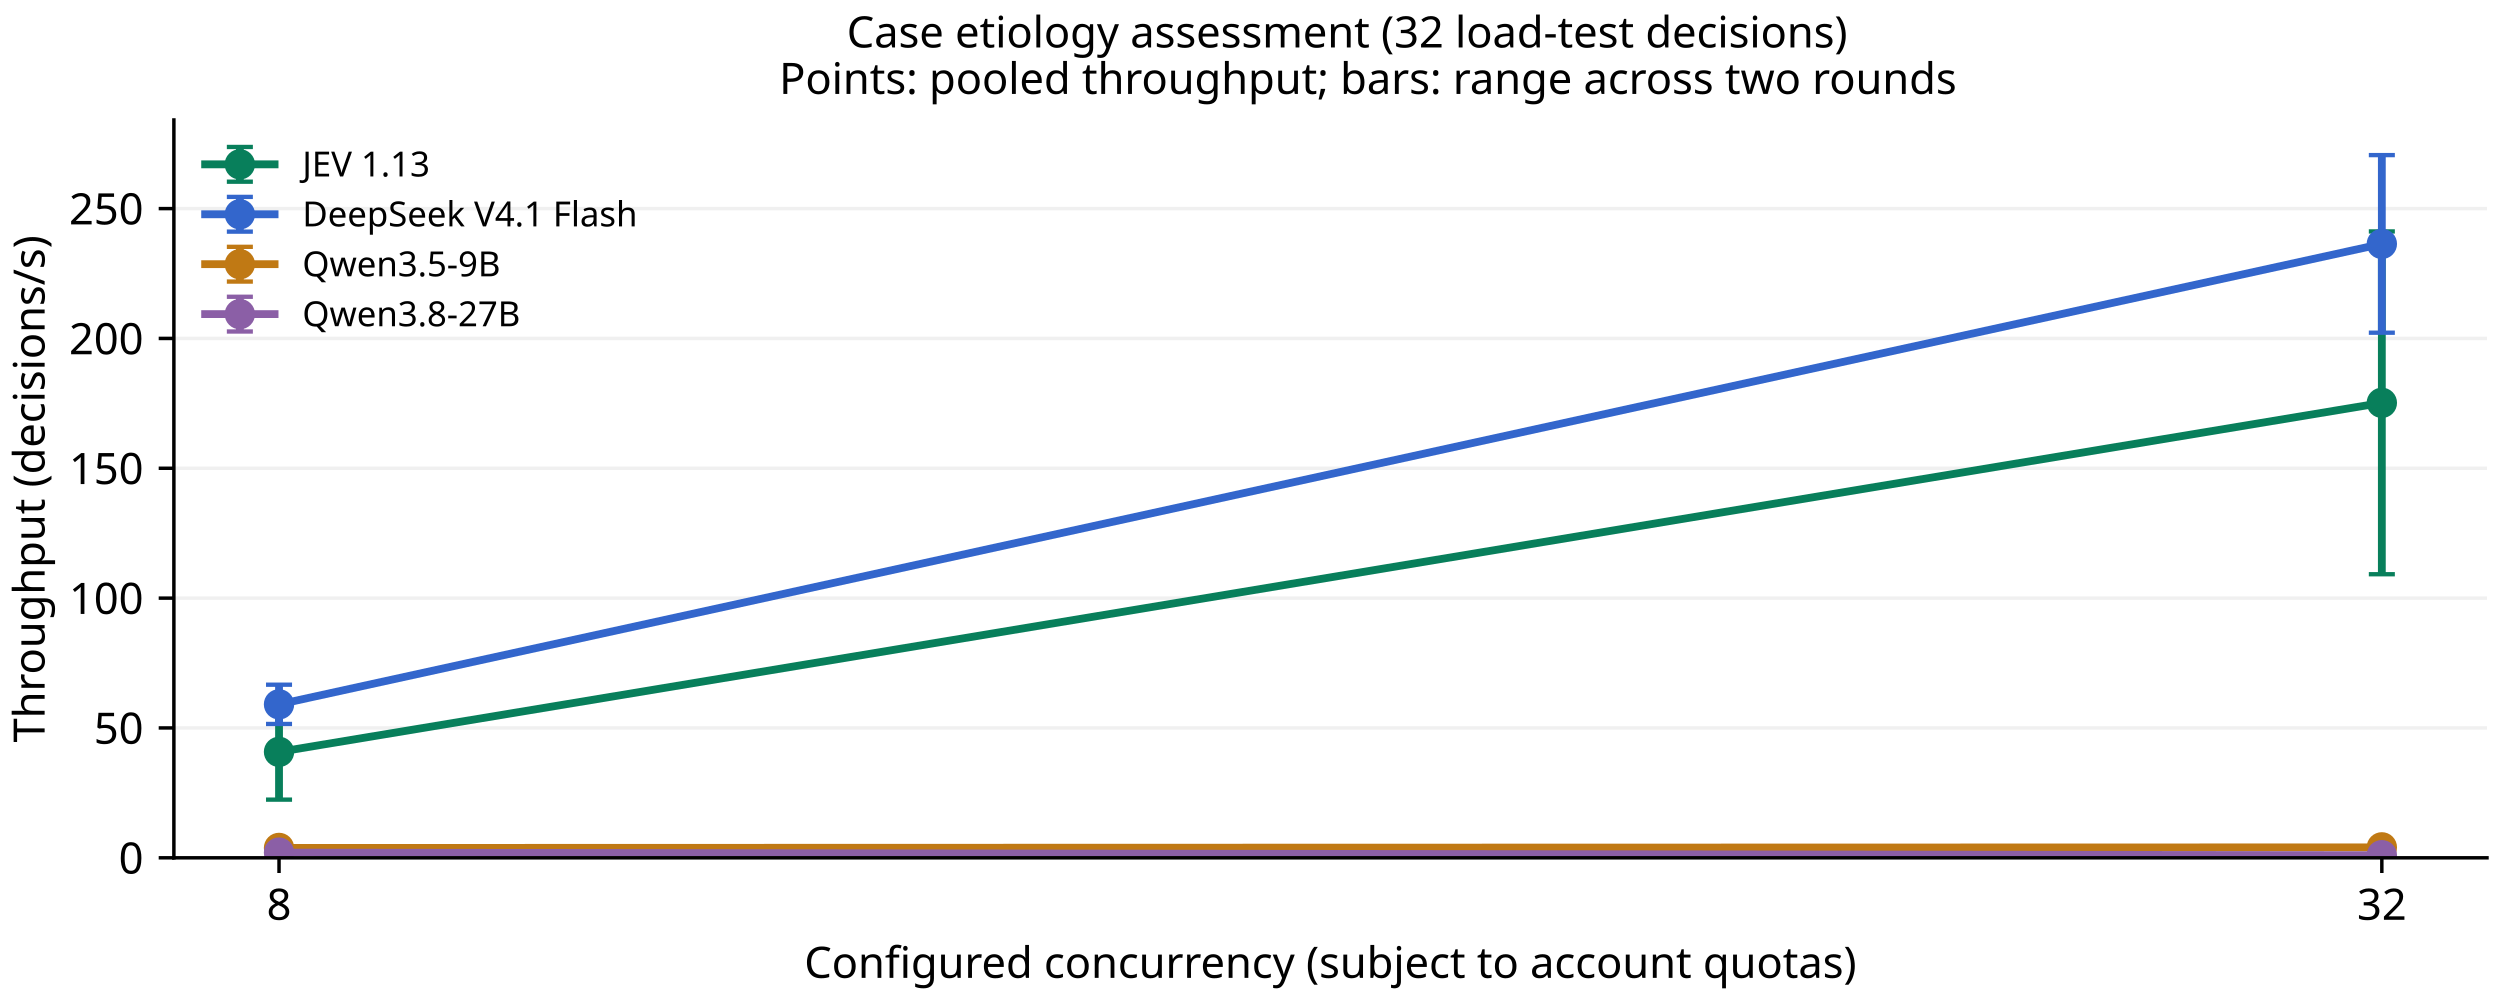
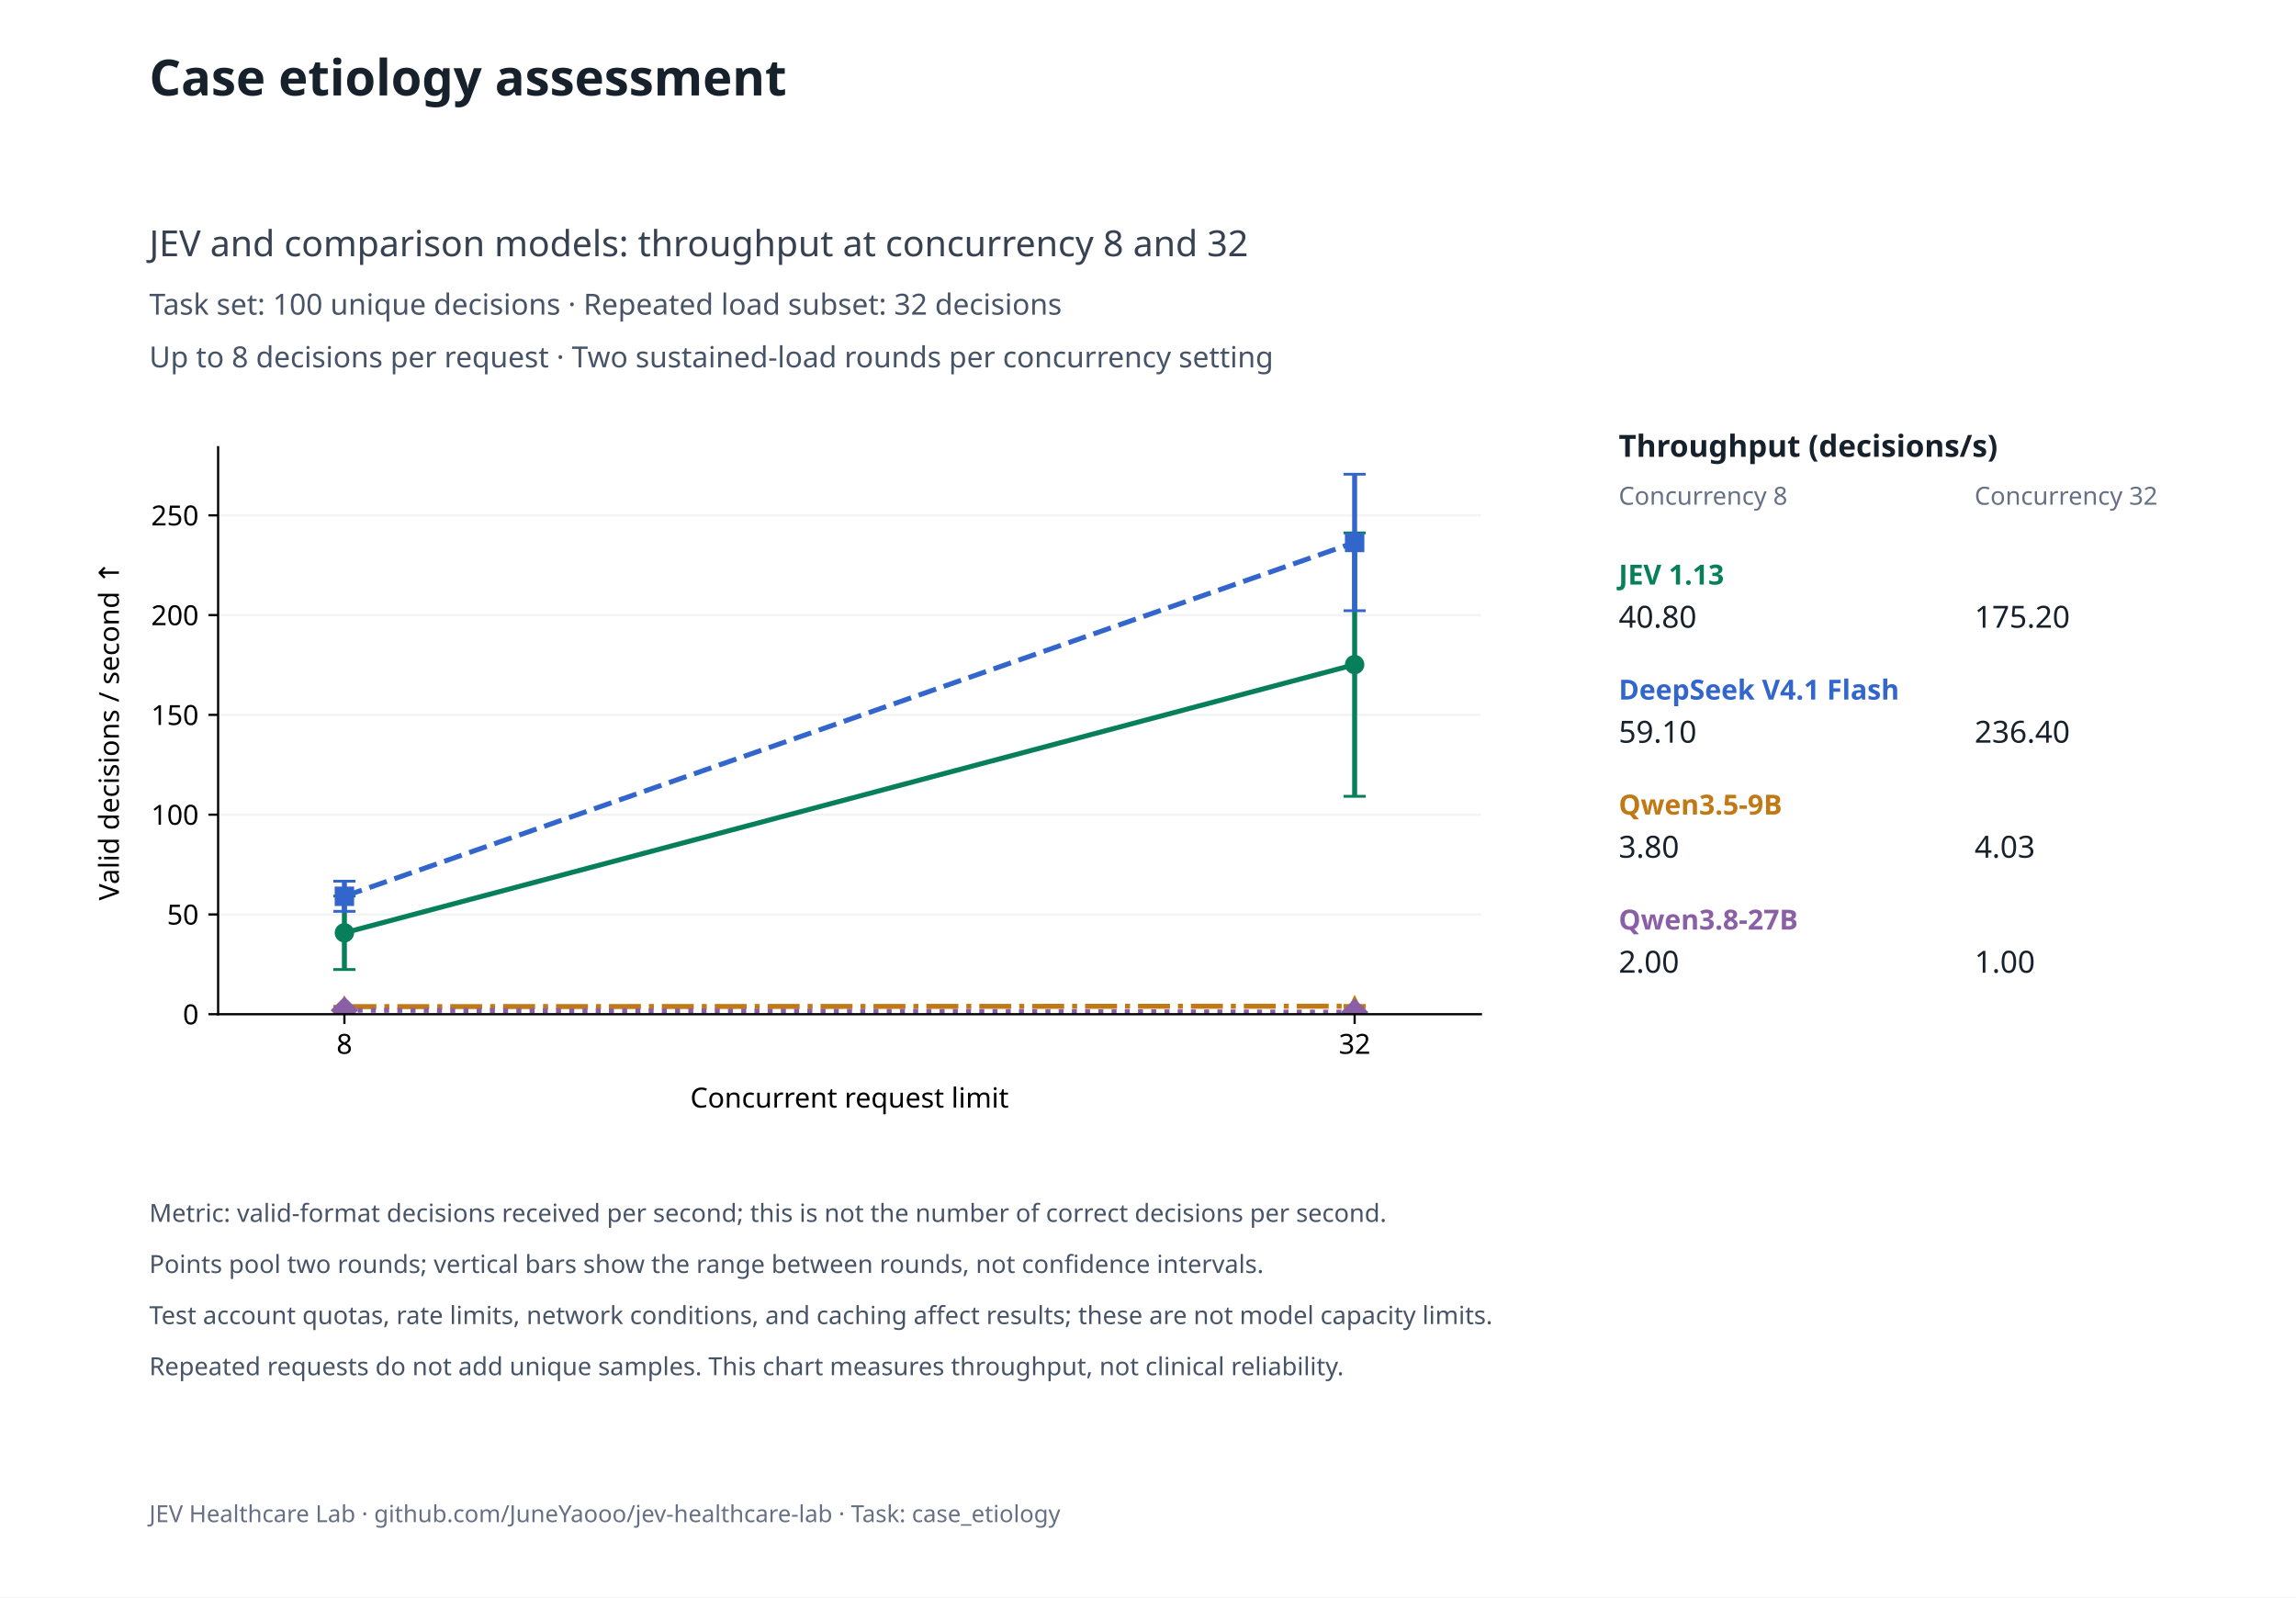
- <svg xmlns="http://www.w3.org/2000/svg" xmlns:xlink="http://www.w3.org/1999/xlink" width="576pt" height="230.4pt" viewBox="0 0 576 230.4" version="1.1">
+ <svg xmlns="http://www.w3.org/2000/svg" xmlns:xlink="http://www.w3.org/1999/xlink" width="828pt" height="576pt" viewBox="0 0 828 576" version="1.1">
  <defs>
    <style type="text/css">*{stroke-linejoin: round; stroke-linecap: butt}</style>
  </defs>
  <g id="figure_1">
    <g id="patch_1">
-       <path d="M 0 230.4 L 576 230.4 L 576 0 L 0 0 z " style="fill: #ffffff" />
+       <path d="M 0 576 L 828 576 L 828 0 L 0 0 z " style="fill: #ffffff" />
    </g>
    <g id="axes_1">
      <g id="patch_2">
-         <path d="M 40.063 197.64 L 573 197.64 L 573 27.638 L 40.063 27.638 z " style="fill: #ffffff" />
+         <path d="M 78.66 365.76 L 534.06 365.76 L 534.06 161.28 L 78.66 161.28 z " style="fill: #ffffff" />
      </g>
      <g id="matplotlib.axis_1">
        <g id="xtick_1">
          <g id="line2d_1">
            <defs>
-               <path id="m26e893b59c" d="M 0 0 L 0 3.5 " style="stroke: #000000; stroke-width: 0.8" />
+               <path id="m8e908722fe" d="M 0 0 L 0 3.5 " style="stroke: #000000; stroke-width: 0.8" />
            </defs>
            <g>
-               <use xlink:href="#m26e893b59c" x="64.288" y="197.64" style="stroke: #000000; stroke-width: 0.8" />
+               <use xlink:href="#m8e908722fe" x="124.2" y="365.76" style="stroke: #000000; stroke-width: 0.8" />
            </g>
          </g>
          <g id="text_1">
-             <text style="font-size: 10px; font-family: 'Arial Unicode MS'; text-anchor: middle" x="64.288" y="211.92" transform="rotate(-0 64.28771 211.9199)">8</text>
+             <text style="font-size: 10px; font-family: 'Arial Unicode MS'; text-anchor: middle" x="124.2" y="380.04" transform="rotate(-0 124.2 380.0403)">8</text>
          </g>
        </g>
        <g id="xtick_2">
          <g id="line2d_2">
            <g>
-               <use xlink:href="#m26e893b59c" x="548.775" y="197.64" style="stroke: #000000; stroke-width: 0.8" />
+               <use xlink:href="#m8e908722fe" x="488.52" y="365.76" style="stroke: #000000; stroke-width: 0.8" />
            </g>
          </g>
          <g id="text_2">
-             <text style="font-size: 10px; font-family: 'Arial Unicode MS'; text-anchor: middle" x="548.775" y="211.92" transform="rotate(-0 548.7754 211.9199)">32</text>
+             <text style="font-size: 10px; font-family: 'Arial Unicode MS'; text-anchor: middle" x="488.52" y="380.04" transform="rotate(-0 488.52 380.0403)">32</text>
          </g>
        </g>
        <g id="text_3">
-           <text style="font-size: 10px; font-family: 'Arial Unicode MS'; text-anchor: middle" x="306.532" y="225.3" transform="rotate(-0 306.5315 225.2998)">Configured concurrency (subject to account quotas)</text>
+           <text style="font-size: 10px; font-family: 'Arial Unicode MS'; text-anchor: middle" x="306.36" y="399.42" transform="rotate(-0 306.36 399.4202)">Concurrent request limit</text>
        </g>
      </g>
      <g id="matplotlib.axis_2">
        <g id="ytick_1">
          <g id="line2d_3">
-             <path d="M 40.063 197.64 L 573 197.64 " clip-path="url(#pcbe814df08)" style="fill: none; stroke: #b0b0b0; stroke-opacity: 0.18; stroke-width: 0.8; stroke-linecap: square" />
+             <path d="M 78.66 365.76 L 534.06 365.76 " clip-path="url(#p8761d9124b)" style="fill: none; stroke: #b0b0b0; stroke-opacity: 0.16; stroke-width: 0.8; stroke-linecap: square" />
          </g>
          <g id="line2d_4">
            <defs>
-               <path id="mc1673d460a" d="M 0 0 L -3.5 0 " style="stroke: #000000; stroke-width: 0.8" />
+               <path id="m601c2332d0" d="M 0 0 L -3.5 0 " style="stroke: #000000; stroke-width: 0.8" />
            </defs>
            <g>
-               <use xlink:href="#mc1673d460a" x="40.063" y="197.64" style="stroke: #000000; stroke-width: 0.8" />
+               <use xlink:href="#m601c2332d0" x="78.66" y="365.76" style="stroke: #000000; stroke-width: 0.8" />
            </g>
          </g>
          <g id="text_4">
-             <text style="font-size: 10px; font-family: 'Arial Unicode MS'; text-anchor: end" x="33.063" y="201.28" transform="rotate(-0 33.06333 201.2797)">0</text>
+             <text style="font-size: 10px; font-family: 'Arial Unicode MS'; text-anchor: end" x="71.66" y="369.4" transform="rotate(-0 71.66 369.4001)">0</text>
          </g>
        </g>
        <g id="ytick_2">
          <g id="line2d_5">
-             <path d="M 40.063 167.723 L 573 167.723 " clip-path="url(#pcbe814df08)" style="fill: none; stroke: #b0b0b0; stroke-opacity: 0.18; stroke-width: 0.8; stroke-linecap: square" />
+             <path d="M 78.66 329.776 L 534.06 329.776 " clip-path="url(#p8761d9124b)" style="fill: none; stroke: #b0b0b0; stroke-opacity: 0.16; stroke-width: 0.8; stroke-linecap: square" />
          </g>
          <g id="line2d_6">
            <g>
-               <use xlink:href="#mc1673d460a" x="40.063" y="167.723" style="stroke: #000000; stroke-width: 0.8" />
+               <use xlink:href="#m601c2332d0" x="78.66" y="329.776" style="stroke: #000000; stroke-width: 0.8" />
            </g>
          </g>
          <g id="text_5">
-             <text style="font-size: 10px; font-family: 'Arial Unicode MS'; text-anchor: end" x="33.063" y="171.364" transform="rotate(-0 33.06333 171.3636)">50</text>
+             <text style="font-size: 10px; font-family: 'Arial Unicode MS'; text-anchor: end" x="71.66" y="333.417" transform="rotate(-0 71.66 333.4166)">50</text>
          </g>
        </g>
        <g id="ytick_3">
          <g id="line2d_7">
-             <path d="M 40.063 137.807 L 573 137.807 " clip-path="url(#pcbe814df08)" style="fill: none; stroke: #b0b0b0; stroke-opacity: 0.18; stroke-width: 0.8; stroke-linecap: square" />
+             <path d="M 78.66 293.793 L 534.06 293.793 " clip-path="url(#p8761d9124b)" style="fill: none; stroke: #b0b0b0; stroke-opacity: 0.16; stroke-width: 0.8; stroke-linecap: square" />
          </g>
          <g id="line2d_8">
            <g>
-               <use xlink:href="#mc1673d460a" x="40.063" y="137.807" style="stroke: #000000; stroke-width: 0.8" />
+               <use xlink:href="#m601c2332d0" x="78.66" y="293.793" style="stroke: #000000; stroke-width: 0.8" />
            </g>
          </g>
          <g id="text_6">
-             <text style="font-size: 10px; font-family: 'Arial Unicode MS'; text-anchor: end" x="33.063" y="141.448" transform="rotate(-0 33.06333 141.4475)">100</text>
+             <text style="font-size: 10px; font-family: 'Arial Unicode MS'; text-anchor: end" x="71.66" y="297.433" transform="rotate(-0 71.66 297.4331)">100</text>
          </g>
        </g>
        <g id="ytick_4">
          <g id="line2d_9">
-             <path d="M 40.063 107.891 L 573 107.891 " clip-path="url(#pcbe814df08)" style="fill: none; stroke: #b0b0b0; stroke-opacity: 0.18; stroke-width: 0.8; stroke-linecap: square" />
+             <path d="M 78.66 257.809 L 534.06 257.809 " clip-path="url(#p8761d9124b)" style="fill: none; stroke: #b0b0b0; stroke-opacity: 0.16; stroke-width: 0.8; stroke-linecap: square" />
          </g>
          <g id="line2d_10">
            <g>
-               <use xlink:href="#mc1673d460a" x="40.063" y="107.891" style="stroke: #000000; stroke-width: 0.8" />
+               <use xlink:href="#m601c2332d0" x="78.66" y="257.809" style="stroke: #000000; stroke-width: 0.8" />
            </g>
          </g>
          <g id="text_7">
-             <text style="font-size: 10px; font-family: 'Arial Unicode MS'; text-anchor: end" x="33.063" y="111.531" transform="rotate(-0 33.06333 111.5314)">150</text>
+             <text style="font-size: 10px; font-family: 'Arial Unicode MS'; text-anchor: end" x="71.66" y="261.45" transform="rotate(-0 71.66 261.4496)">150</text>
          </g>
        </g>
        <g id="ytick_5">
          <g id="line2d_11">
-             <path d="M 40.063 77.975 L 573 77.975 " clip-path="url(#pcbe814df08)" style="fill: none; stroke: #b0b0b0; stroke-opacity: 0.18; stroke-width: 0.8; stroke-linecap: square" />
+             <path d="M 78.66 221.826 L 534.06 221.826 " clip-path="url(#p8761d9124b)" style="fill: none; stroke: #b0b0b0; stroke-opacity: 0.16; stroke-width: 0.8; stroke-linecap: square" />
          </g>
          <g id="line2d_12">
            <g>
-               <use xlink:href="#mc1673d460a" x="40.063" y="77.975" style="stroke: #000000; stroke-width: 0.8" />
+               <use xlink:href="#m601c2332d0" x="78.66" y="221.826" style="stroke: #000000; stroke-width: 0.8" />
            </g>
          </g>
          <g id="text_8">
-             <text style="font-size: 10px; font-family: 'Arial Unicode MS'; text-anchor: end" x="33.063" y="81.615" transform="rotate(-0 33.06333 81.61531)">200</text>
+             <text style="font-size: 10px; font-family: 'Arial Unicode MS'; text-anchor: end" x="71.66" y="225.466" transform="rotate(-0 71.66 225.466)">200</text>
          </g>
        </g>
        <g id="ytick_6">
          <g id="line2d_13">
-             <path d="M 40.063 48.059 L 573 48.059 " clip-path="url(#pcbe814df08)" style="fill: none; stroke: #b0b0b0; stroke-opacity: 0.18; stroke-width: 0.8; stroke-linecap: square" />
+             <path d="M 78.66 185.842 L 534.06 185.842 " clip-path="url(#p8761d9124b)" style="fill: none; stroke: #b0b0b0; stroke-opacity: 0.16; stroke-width: 0.8; stroke-linecap: square" />
          </g>
          <g id="line2d_14">
            <g>
-               <use xlink:href="#mc1673d460a" x="40.063" y="48.059" style="stroke: #000000; stroke-width: 0.8" />
+               <use xlink:href="#m601c2332d0" x="78.66" y="185.842" style="stroke: #000000; stroke-width: 0.8" />
            </g>
          </g>
          <g id="text_9">
-             <text style="font-size: 10px; font-family: 'Arial Unicode MS'; text-anchor: end" x="33.063" y="51.699" transform="rotate(-0 33.06333 51.6992)">250</text>
+             <text style="font-size: 10px; font-family: 'Arial Unicode MS'; text-anchor: end" x="71.66" y="189.482" transform="rotate(-0 71.66 189.4825)">250</text>
          </g>
        </g>
        <g id="text_10">
-           <text style="font-size: 10px; font-family: 'Arial Unicode MS'; text-anchor: middle" x="10.281" y="112.639" transform="rotate(-90 10.28051 112.639)">Throughput (decisions/s)</text>
+           <text style="font-size: 10px; font-family: 'Arial Unicode MS'; text-anchor: middle" x="42.878" y="263.52" transform="rotate(-90 42.87758 263.52)">Valid decisions / second ↑</text>
        </g>
      </g>
      <g id="LineCollection_1">
-         <path d="M 64.288 184.237 L 64.288 162.219 " clip-path="url(#pcbe814df08)" style="fill: none; stroke: #087f5b; stroke-width: 1.8" />
-         <path d="M 548.775 132.303 L 548.775 53.324 " clip-path="url(#pcbe814df08)" style="fill: none; stroke: #087f5b; stroke-width: 1.8" />
+         <path d="M 124.2 349.639 L 124.2 323.156 " clip-path="url(#p8761d9124b)" style="fill: none; stroke: #087f5b; stroke-width: 1.8" />
+         <path d="M 488.52 287.172 L 488.52 192.175 " clip-path="url(#p8761d9124b)" style="fill: none; stroke: #087f5b; stroke-width: 1.8" />
      </g>
      <g id="line2d_15">
        <defs>
-           <path id="m99e11dad46" d="M 3 0 L -3 -0 " style="stroke: #087f5b" />
-         </defs>
-         <g clip-path="url(#pcbe814df08)">
-           <use xlink:href="#m99e11dad46" x="64.288" y="184.237" style="fill: #087f5b; stroke: #087f5b" />
-           <use xlink:href="#m99e11dad46" x="548.775" y="132.303" style="fill: #087f5b; stroke: #087f5b" />
+           <path id="me93cd203ff" d="M 4 0 L -4 -0 " style="stroke: #087f5b" />
+         </defs>
+         <g clip-path="url(#p8761d9124b)">
+           <use xlink:href="#me93cd203ff" x="124.2" y="349.639" style="fill: #087f5b; stroke: #087f5b" />
+           <use xlink:href="#me93cd203ff" x="488.52" y="287.172" style="fill: #087f5b; stroke: #087f5b" />
        </g>
      </g>
      <g id="line2d_16">
-         <g clip-path="url(#pcbe814df08)">
-           <use xlink:href="#m99e11dad46" x="64.288" y="162.219" style="fill: #087f5b; stroke: #087f5b" />
-           <use xlink:href="#m99e11dad46" x="548.775" y="53.324" style="fill: #087f5b; stroke: #087f5b" />
+         <g clip-path="url(#p8761d9124b)">
+           <use xlink:href="#me93cd203ff" x="124.2" y="323.156" style="fill: #087f5b; stroke: #087f5b" />
+           <use xlink:href="#me93cd203ff" x="488.52" y="192.175" style="fill: #087f5b; stroke: #087f5b" />
        </g>
      </g>
      <g id="LineCollection_2">
-         <path d="M 64.288 166.796 L 64.288 157.761 " clip-path="url(#pcbe814df08)" style="fill: none; stroke: #3366cc; stroke-width: 1.8" />
-         <path d="M 548.775 76.659 L 548.775 35.734 " clip-path="url(#pcbe814df08)" style="fill: none; stroke: #3366cc; stroke-width: 1.8" />
+         <path d="M 124.2 328.661 L 124.2 317.794 " clip-path="url(#p8761d9124b)" style="fill: none; stroke: #3366cc; stroke-width: 1.8" />
+         <path d="M 488.52 220.243 L 488.52 171.017 " clip-path="url(#p8761d9124b)" style="fill: none; stroke: #3366cc; stroke-width: 1.8" />
      </g>
      <g id="line2d_17">
        <defs>
-           <path id="m6d609448cd" d="M 3 0 L -3 -0 " style="stroke: #3366cc" />
-         </defs>
-         <g clip-path="url(#pcbe814df08)">
-           <use xlink:href="#m6d609448cd" x="64.288" y="166.796" style="fill: #3366cc; stroke: #3366cc" />
-           <use xlink:href="#m6d609448cd" x="548.775" y="76.659" style="fill: #3366cc; stroke: #3366cc" />
+           <path id="mbf9595011e" d="M 4 0 L -4 -0 " style="stroke: #3366cc" />
+         </defs>
+         <g clip-path="url(#p8761d9124b)">
+           <use xlink:href="#mbf9595011e" x="124.2" y="328.661" style="fill: #3366cc; stroke: #3366cc" />
+           <use xlink:href="#mbf9595011e" x="488.52" y="220.243" style="fill: #3366cc; stroke: #3366cc" />
        </g>
      </g>
      <g id="line2d_18">
-         <g clip-path="url(#pcbe814df08)">
-           <use xlink:href="#m6d609448cd" x="64.288" y="157.761" style="fill: #3366cc; stroke: #3366cc" />
-           <use xlink:href="#m6d609448cd" x="548.775" y="35.734" style="fill: #3366cc; stroke: #3366cc" />
+         <g clip-path="url(#p8761d9124b)">
+           <use xlink:href="#mbf9595011e" x="124.2" y="317.794" style="fill: #3366cc; stroke: #3366cc" />
+           <use xlink:href="#mbf9595011e" x="488.52" y="171.017" style="fill: #3366cc; stroke: #3366cc" />
        </g>
      </g>
      <g id="LineCollection_3">
-         <path d="M 64.288 195.456 L 64.288 195.276 " clip-path="url(#pcbe814df08)" style="fill: none; stroke: #c07914; stroke-width: 1.8" />
-         <path d="M 548.775 195.456 L 548.775 195.007 " clip-path="url(#pcbe814df08)" style="fill: none; stroke: #c07914; stroke-width: 1.8" />
+         <path d="M 124.2 363.133 L 124.2 362.917 " clip-path="url(#p8761d9124b)" style="fill: none; stroke: #c07914; stroke-width: 1.8" />
+         <path d="M 488.52 363.133 L 488.52 362.593 " clip-path="url(#p8761d9124b)" style="fill: none; stroke: #c07914; stroke-width: 1.8" />
      </g>
      <g id="line2d_19">
        <defs>
-           <path id="mb05995016c" d="M 3 0 L -3 -0 " style="stroke: #c07914" />
-         </defs>
-         <g clip-path="url(#pcbe814df08)">
-           <use xlink:href="#mb05995016c" x="64.288" y="195.456" style="fill: #c07914; stroke: #c07914" />
-           <use xlink:href="#mb05995016c" x="548.775" y="195.456" style="fill: #c07914; stroke: #c07914" />
+           <path id="m04a24ab073" d="M 4 0 L -4 -0 " style="stroke: #c07914" />
+         </defs>
+         <g clip-path="url(#p8761d9124b)">
+           <use xlink:href="#m04a24ab073" x="124.2" y="363.133" style="fill: #c07914; stroke: #c07914" />
+           <use xlink:href="#m04a24ab073" x="488.52" y="363.133" style="fill: #c07914; stroke: #c07914" />
        </g>
      </g>
      <g id="line2d_20">
-         <g clip-path="url(#pcbe814df08)">
-           <use xlink:href="#mb05995016c" x="64.288" y="195.276" style="fill: #c07914; stroke: #c07914" />
-           <use xlink:href="#mb05995016c" x="548.775" y="195.007" style="fill: #c07914; stroke: #c07914" />
+         <g clip-path="url(#p8761d9124b)">
+           <use xlink:href="#m04a24ab073" x="124.2" y="362.917" style="fill: #c07914; stroke: #c07914" />
+           <use xlink:href="#m04a24ab073" x="488.52" y="362.593" style="fill: #c07914; stroke: #c07914" />
        </g>
      </g>
      <g id="LineCollection_4">
-         <path d="M 64.288 196.443 L 64.288 196.443 " clip-path="url(#pcbe814df08)" style="fill: none; stroke: #8b5fa6; stroke-width: 1.8" />
-         <path d="M 548.775 197.64 L 548.775 196.443 " clip-path="url(#pcbe814df08)" style="fill: none; stroke: #8b5fa6; stroke-width: 1.8" />
+         <path d="M 124.2 364.321 L 124.2 364.321 " clip-path="url(#p8761d9124b)" style="fill: none; stroke: #8b5fa6; stroke-width: 1.8" />
+         <path d="M 488.52 365.76 L 488.52 364.321 " clip-path="url(#p8761d9124b)" style="fill: none; stroke: #8b5fa6; stroke-width: 1.8" />
      </g>
      <g id="line2d_21">
        <defs>
-           <path id="me1b8ff17ab" d="M 3 0 L -3 -0 " style="stroke: #8b5fa6" />
-         </defs>
-         <g clip-path="url(#pcbe814df08)">
-           <use xlink:href="#me1b8ff17ab" x="64.288" y="196.443" style="fill: #8b5fa6; stroke: #8b5fa6" />
-           <use xlink:href="#me1b8ff17ab" x="548.775" y="197.64" style="fill: #8b5fa6; stroke: #8b5fa6" />
+           <path id="m6411f265c1" d="M 4 0 L -4 -0 " style="stroke: #8b5fa6" />
+         </defs>
+         <g clip-path="url(#p8761d9124b)">
+           <use xlink:href="#m6411f265c1" x="124.2" y="364.321" style="fill: #8b5fa6; stroke: #8b5fa6" />
+           <use xlink:href="#m6411f265c1" x="488.52" y="365.76" style="fill: #8b5fa6; stroke: #8b5fa6" />
        </g>
      </g>
      <g id="line2d_22">
-         <g clip-path="url(#pcbe814df08)">
-           <use xlink:href="#me1b8ff17ab" x="64.288" y="196.443" style="fill: #8b5fa6; stroke: #8b5fa6" />
-           <use xlink:href="#me1b8ff17ab" x="548.775" y="196.443" style="fill: #8b5fa6; stroke: #8b5fa6" />
+         <g clip-path="url(#p8761d9124b)">
+           <use xlink:href="#m6411f265c1" x="124.2" y="364.321" style="fill: #8b5fa6; stroke: #8b5fa6" />
+           <use xlink:href="#m6411f265c1" x="488.52" y="364.321" style="fill: #8b5fa6; stroke: #8b5fa6" />
        </g>
      </g>
      <g id="line2d_23">
-         <path d="M 64.288 173.228 L 548.775 92.814 " clip-path="url(#pcbe814df08)" style="fill: none; stroke: #087f5b; stroke-width: 1.8; stroke-linecap: square" />
-         <defs>
-           <path id="meb16e49130" d="M 0 3 C 0.796 3 1.559 2.684 2.121 2.121 C 2.684 1.559 3 0.796 3 0 C 3 -0.796 2.684 -1.559 2.121 -2.121 C 1.559 -2.684 0.796 -3 0 -3 C -0.796 -3 -1.559 -2.684 -2.121 -2.121 C -2.684 -1.559 -3 -0.796 -3 0 C -3 0.796 -2.684 1.559 -2.121 2.121 C -1.559 2.684 -0.796 3 0 3 z " style="stroke: #087f5b" />
-         </defs>
-         <g clip-path="url(#pcbe814df08)">
-           <use xlink:href="#meb16e49130" x="64.288" y="173.228" style="fill: #087f5b; stroke: #087f5b" />
-           <use xlink:href="#meb16e49130" x="548.775" y="92.814" style="fill: #087f5b; stroke: #087f5b" />
+         <path d="M 124.2 336.397 L 488.52 239.674 " clip-path="url(#p8761d9124b)" style="fill: none; stroke: #087f5b; stroke-width: 1.8; stroke-linecap: square" />
+         <defs>
+           <path id="mda1c607109" d="M 0 3 C 0.796 3 1.559 2.684 2.121 2.121 C 2.684 1.559 3 0.796 3 0 C 3 -0.796 2.684 -1.559 2.121 -2.121 C 1.559 -2.684 0.796 -3 0 -3 C -0.796 -3 -1.559 -2.684 -2.121 -2.121 C -2.684 -1.559 -3 -0.796 -3 0 C -3 0.796 -2.684 1.559 -2.121 2.121 C -1.559 2.684 -0.796 3 0 3 z " style="stroke: #087f5b" />
+         </defs>
+         <g clip-path="url(#p8761d9124b)">
+           <use xlink:href="#mda1c607109" x="124.2" y="336.397" style="fill: #087f5b; stroke: #087f5b" />
+           <use xlink:href="#mda1c607109" x="488.52" y="239.674" style="fill: #087f5b; stroke: #087f5b" />
        </g>
      </g>
      <g id="line2d_24">
-         <path d="M 64.288 162.279 L 548.775 56.196 " clip-path="url(#pcbe814df08)" style="fill: none; stroke: #3366cc; stroke-width: 1.8; stroke-linecap: square" />
-         <defs>
-           <path id="mc692985ca6" d="M 0 3 C 0.796 3 1.559 2.684 2.121 2.121 C 2.684 1.559 3 0.796 3 0 C 3 -0.796 2.684 -1.559 2.121 -2.121 C 1.559 -2.684 0.796 -3 0 -3 C -0.796 -3 -1.559 -2.684 -2.121 -2.121 C -2.684 -1.559 -3 -0.796 -3 0 C -3 0.796 -2.684 1.559 -2.121 2.121 C -1.559 2.684 -0.796 3 0 3 z " style="stroke: #3366cc" />
-         </defs>
-         <g clip-path="url(#pcbe814df08)">
-           <use xlink:href="#mc692985ca6" x="64.288" y="162.279" style="fill: #3366cc; stroke: #3366cc" />
-           <use xlink:href="#mc692985ca6" x="548.775" y="56.196" style="fill: #3366cc; stroke: #3366cc" />
+         <path d="M 124.2 323.227 L 488.52 195.63 " clip-path="url(#p8761d9124b)" style="fill: none; stroke-dasharray: 6.66,2.88; stroke-dashoffset: 0; stroke: #3366cc; stroke-width: 1.8" />
+         <defs>
+           <path id="m3ddcc1cfe1" d="M -3 3 L 3 3 L 3 -3 L -3 -3 z " style="stroke: #3366cc; stroke-linejoin: miter" />
+         </defs>
+         <g clip-path="url(#p8761d9124b)">
+           <use xlink:href="#m3ddcc1cfe1" x="124.2" y="323.227" style="fill: #3366cc; stroke: #3366cc; stroke-linejoin: miter" />
+           <use xlink:href="#m3ddcc1cfe1" x="488.52" y="195.63" style="fill: #3366cc; stroke: #3366cc; stroke-linejoin: miter" />
        </g>
      </g>
      <g id="line2d_25">
-         <path d="M 64.288 195.366 L 548.775 195.231 " clip-path="url(#pcbe814df08)" style="fill: none; stroke: #c07914; stroke-width: 1.8; stroke-linecap: square" />
-         <defs>
-           <path id="m20899d7292" d="M 0 3 C 0.796 3 1.559 2.684 2.121 2.121 C 2.684 1.559 3 0.796 3 0 C 3 -0.796 2.684 -1.559 2.121 -2.121 C 1.559 -2.684 0.796 -3 0 -3 C -0.796 -3 -1.559 -2.684 -2.121 -2.121 C -2.684 -1.559 -3 -0.796 -3 0 C -3 0.796 -2.684 1.559 -2.121 2.121 C -1.559 2.684 -0.796 3 0 3 z " style="stroke: #c07914" />
-         </defs>
-         <g clip-path="url(#pcbe814df08)">
-           <use xlink:href="#m20899d7292" x="64.288" y="195.366" style="fill: #c07914; stroke: #c07914" />
-           <use xlink:href="#m20899d7292" x="548.775" y="195.231" style="fill: #c07914; stroke: #c07914" />
+         <path d="M 124.2 363.025 L 488.52 362.863 " clip-path="url(#p8761d9124b)" style="fill: none; stroke-dasharray: 11.52,2.88,1.8,2.88; stroke-dashoffset: 0; stroke: #c07914; stroke-width: 1.8" />
+         <defs>
+           <path id="ma4c7808e9b" d="M 0 -3 L -3 3 L 3 3 z " style="stroke: #c07914; stroke-linejoin: miter" />
+         </defs>
+         <g clip-path="url(#p8761d9124b)">
+           <use xlink:href="#ma4c7808e9b" x="124.2" y="363.025" style="fill: #c07914; stroke: #c07914; stroke-linejoin: miter" />
+           <use xlink:href="#ma4c7808e9b" x="488.52" y="362.863" style="fill: #c07914; stroke: #c07914; stroke-linejoin: miter" />
        </g>
      </g>
      <g id="line2d_26">
-         <path d="M 64.288 196.443 L 548.775 197.041 " clip-path="url(#pcbe814df08)" style="fill: none; stroke: #8b5fa6; stroke-width: 1.8; stroke-linecap: square" />
-         <defs>
-           <path id="m27fe4acc78" d="M 0 3 C 0.796 3 1.559 2.684 2.121 2.121 C 2.684 1.559 3 0.796 3 0 C 3 -0.796 2.684 -1.559 2.121 -2.121 C 1.559 -2.684 0.796 -3 0 -3 C -0.796 -3 -1.559 -2.684 -2.121 -2.121 C -2.684 -1.559 -3 -0.796 -3 0 C -3 0.796 -2.684 1.559 -2.121 2.121 C -1.559 2.684 -0.796 3 0 3 z " style="stroke: #8b5fa6" />
-         </defs>
-         <g clip-path="url(#pcbe814df08)">
-           <use xlink:href="#m27fe4acc78" x="64.288" y="196.443" style="fill: #8b5fa6; stroke: #8b5fa6" />
-           <use xlink:href="#m27fe4acc78" x="548.775" y="197.041" style="fill: #8b5fa6; stroke: #8b5fa6" />
+         <path d="M 124.2 364.321 L 488.52 365.04 " clip-path="url(#p8761d9124b)" style="fill: none; stroke-dasharray: 1.8,2.97; stroke-dashoffset: 0; stroke: #8b5fa6; stroke-width: 1.8" />
+         <defs>
+           <path id="m5afde7e1f0" d="M -0 4.243 L 4.243 0 L 0 -4.243 L -4.243 -0 z " style="stroke: #8b5fa6; stroke-linejoin: miter" />
+         </defs>
+         <g clip-path="url(#p8761d9124b)">
+           <use xlink:href="#m5afde7e1f0" x="124.2" y="364.321" style="fill: #8b5fa6; stroke: #8b5fa6; stroke-linejoin: miter" />
+           <use xlink:href="#m5afde7e1f0" x="488.52" y="365.04" style="fill: #8b5fa6; stroke: #8b5fa6; stroke-linejoin: miter" />
        </g>
      </g>
      <g id="patch_3">
-         <path d="M 40.063 197.64 L 40.063 27.638 " style="fill: none; stroke: #000000; stroke-width: 0.8; stroke-linejoin: miter; stroke-linecap: square" />
+         <path d="M 78.66 365.76 L 78.66 161.28 " style="fill: none; stroke: #000000; stroke-width: 0.8; stroke-linejoin: miter; stroke-linecap: square" />
      </g>
      <g id="patch_4">
-         <path d="M 40.063 197.64 L 573 197.64 " style="fill: none; stroke: #000000; stroke-width: 0.8; stroke-linejoin: miter; stroke-linecap: square" />
-       </g>
-       <g id="text_11">
-         <text style="font-size: 10px; font-family: 'Arial Unicode MS'" transform="translate(195.0956 10.93969)">Case etiology assessment (32 load-test decisions)</text>
-         <text style="font-size: 10px; font-family: 'Arial Unicode MS'" transform="translate(179.5198 21.63833)">Points: pooled throughput; bars: range across two rounds</text>
-       </g>
-       <g id="legend_1">
-         <g id="LineCollection_5">
-           <path d="M 55.263 41.863 L 55.263 33.863 " style="fill: none; stroke: #087f5b; stroke-width: 1.8" />
-         </g>
-         <g id="line2d_27">
-           <g>
-             <use xlink:href="#m99e11dad46" x="55.263" y="41.863" style="fill: #087f5b; stroke: #087f5b" />
-           </g>
-         </g>
-         <g id="line2d_28">
-           <g>
-             <use xlink:href="#m99e11dad46" x="55.263" y="33.863" style="fill: #087f5b; stroke: #087f5b" />
-           </g>
-         </g>
-         <g id="line2d_29">
-           <path d="M 47.263 37.863 L 63.263 37.863 " style="fill: none; stroke: #087f5b; stroke-width: 1.8; stroke-linecap: square" />
-         </g>
-         <g id="line2d_30">
-           <g>
-             <use xlink:href="#meb16e49130" x="55.263" y="37.863" style="fill: #087f5b; stroke: #087f5b" />
-           </g>
-         </g>
-         <g id="text_12">
-           <text style="font-size: 8px; font-family: 'Arial Unicode MS'; text-anchor: start" x="69.663" y="40.663" transform="rotate(-0 69.66333 40.66255)">JEV 1.13</text>
-         </g>
-         <g id="LineCollection_6">
-           <path d="M 55.263 53.366 L 55.263 45.366 " style="fill: none; stroke: #3366cc; stroke-width: 1.8" />
-         </g>
-         <g id="line2d_31">
-           <g>
-             <use xlink:href="#m6d609448cd" x="55.263" y="53.366" style="fill: #3366cc; stroke: #3366cc" />
-           </g>
-         </g>
-         <g id="line2d_32">
-           <g>
-             <use xlink:href="#m6d609448cd" x="55.263" y="45.366" style="fill: #3366cc; stroke: #3366cc" />
-           </g>
-         </g>
-         <g id="line2d_33">
-           <path d="M 47.263 49.366 L 63.263 49.366 " style="fill: none; stroke: #3366cc; stroke-width: 1.8; stroke-linecap: square" />
-         </g>
-         <g id="line2d_34">
-           <g>
-             <use xlink:href="#mc692985ca6" x="55.263" y="49.366" style="fill: #3366cc; stroke: #3366cc" />
-           </g>
-         </g>
-         <g id="text_13">
-           <text style="font-size: 8px; font-family: 'Arial Unicode MS'; text-anchor: start" x="69.663" y="52.166" transform="rotate(-0 69.66333 52.16645)">DeepSeek V4.1 Flash</text>
-         </g>
-         <g id="LineCollection_7">
-           <path d="M 55.263 64.87 L 55.263 56.87 " style="fill: none; stroke: #c07914; stroke-width: 1.8" />
-         </g>
-         <g id="line2d_35">
-           <g>
-             <use xlink:href="#mb05995016c" x="55.263" y="64.87" style="fill: #c07914; stroke: #c07914" />
-           </g>
-         </g>
-         <g id="line2d_36">
-           <g>
-             <use xlink:href="#mb05995016c" x="55.263" y="56.87" style="fill: #c07914; stroke: #c07914" />
-           </g>
-         </g>
-         <g id="line2d_37">
-           <path d="M 47.263 60.87 L 63.263 60.87 " style="fill: none; stroke: #c07914; stroke-width: 1.8; stroke-linecap: square" />
-         </g>
-         <g id="line2d_38">
-           <g>
-             <use xlink:href="#m20899d7292" x="55.263" y="60.87" style="fill: #c07914; stroke: #c07914" />
-           </g>
-         </g>
-         <g id="text_14">
-           <text style="font-size: 8px; font-family: 'Arial Unicode MS'; text-anchor: start" x="69.663" y="63.67" transform="rotate(-0 69.66333 63.67036)">Qwen3.5-9B</text>
-         </g>
-         <g id="LineCollection_8">
-           <path d="M 55.263 76.374 L 55.263 68.374 " style="fill: none; stroke: #8b5fa6; stroke-width: 1.8" />
-         </g>
-         <g id="line2d_39">
-           <g>
-             <use xlink:href="#me1b8ff17ab" x="55.263" y="76.374" style="fill: #8b5fa6; stroke: #8b5fa6" />
-           </g>
-         </g>
-         <g id="line2d_40">
-           <g>
-             <use xlink:href="#me1b8ff17ab" x="55.263" y="68.374" style="fill: #8b5fa6; stroke: #8b5fa6" />
-           </g>
-         </g>
-         <g id="line2d_41">
-           <path d="M 47.263 72.374 L 63.263 72.374 " style="fill: none; stroke: #8b5fa6; stroke-width: 1.8; stroke-linecap: square" />
-         </g>
-         <g id="line2d_42">
-           <g>
-             <use xlink:href="#m27fe4acc78" x="55.263" y="72.374" style="fill: #8b5fa6; stroke: #8b5fa6" />
-           </g>
-         </g>
-         <g id="text_15">
-           <text style="font-size: 8px; font-family: 'Arial Unicode MS'; text-anchor: start" x="69.663" y="75.174" transform="rotate(-0 69.66333 75.17426)">Qwen3.8-27B</text>
-         </g>
-       </g>
+         <path d="M 78.66 365.76 L 534.06 365.76 " style="fill: none; stroke: #000000; stroke-width: 0.8; stroke-linejoin: miter; stroke-linecap: square" />
+       </g>
+     </g>
+     <g id="text_11">
+       <text style="font-weight: 700; font-size: 18px; font-family: 'Arial Unicode MS'; text-anchor: start; fill: #17212b" x="53.82" y="34.416" transform="rotate(-0 53.82 34.41649)">Case etiology assessment</text>
+     </g>
+     <g id="text_12">
+       <text style="font-size: 13px; font-family: 'Arial Unicode MS'; text-anchor: start; fill: #364152" x="53.82" y="92.408" transform="rotate(-0 53.82 92.40836)">JEV and comparison models: throughput at concurrency 8 and 32</text>
+     </g>
+     <g id="text_13">
+       <text style="font-size: 10.5px; font-family: 'Arial Unicode MS'; text-anchor: start; fill: #475467" x="53.82" y="113.472" transform="rotate(-0 53.82 113.472)">Task set: 100 unique decisions · Repeated load subset: 32 decisions</text>
+     </g>
+     <g id="text_14">
+       <text style="font-size: 10.5px; font-family: 'Arial Unicode MS'; text-anchor: start; fill: #475467" x="53.82" y="132.48" transform="rotate(-0 53.82 132.48)">Up to 8 decisions per request · Two sustained-load rounds per concurrency setting</text>
+     </g>
+     <g id="text_15">
+       <text style="font-weight: 700; font-size: 11px; font-family: 'Arial Unicode MS'; text-anchor: start; fill: #17212b" x="583.74" y="164.736" transform="rotate(-0 583.74 164.736)">Throughput (decisions/s)</text>
+     </g>
+     <g id="text_16">
+       <text style="font-size: 9px; font-family: 'Arial Unicode MS'; text-anchor: start; fill: #667085" x="583.74" y="182.016" transform="rotate(-0 583.74 182.016)">Concurrency 8</text>
+     </g>
+     <g id="text_17">
+       <text style="font-size: 9px; font-family: 'Arial Unicode MS'; text-anchor: start; fill: #667085" x="712.08" y="182.016" transform="rotate(-0 712.08 182.016)">Concurrency 32</text>
+     </g>
+     <g id="text_18">
+       <text style="font-weight: 700; font-size: 10px; font-family: 'Arial Unicode MS'; text-anchor: start; fill: #087f5b" x="583.74" y="210.816" transform="rotate(-0 583.74 210.816)">JEV 1.13</text>
+     </g>
+     <g id="text_19">
+       <text style="font-size: 11px; font-family: 'Arial Unicode MS'; text-anchor: start; fill: #17212b" x="583.74" y="226.368" transform="rotate(-0 583.74 226.368)">40.80</text>
+     </g>
+     <g id="text_20">
+       <text style="font-size: 11px; font-family: 'Arial Unicode MS'; text-anchor: start; fill: #17212b" x="712.08" y="226.368" transform="rotate(-0 712.08 226.368)">175.20</text>
+     </g>
+     <g id="text_21">
+       <text style="font-weight: 700; font-size: 10px; font-family: 'Arial Unicode MS'; text-anchor: start; fill: #3366cc" x="583.74" y="252.288" transform="rotate(-0 583.74 252.288)">DeepSeek V4.1 Flash</text>
+     </g>
+     <g id="text_22">
+       <text style="font-size: 11px; font-family: 'Arial Unicode MS'; text-anchor: start; fill: #17212b" x="583.74" y="267.84" transform="rotate(-0 583.74 267.84)">59.10</text>
+     </g>
+     <g id="text_23">
+       <text style="font-size: 11px; font-family: 'Arial Unicode MS'; text-anchor: start; fill: #17212b" x="712.08" y="267.84" transform="rotate(-0 712.08 267.84)">236.40</text>
+     </g>
+     <g id="text_24">
+       <text style="font-weight: 700; font-size: 10px; font-family: 'Arial Unicode MS'; text-anchor: start; fill: #c07914" x="583.74" y="293.76" transform="rotate(-0 583.74 293.76)">Qwen3.5-9B</text>
+     </g>
+     <g id="text_25">
+       <text style="font-size: 11px; font-family: 'Arial Unicode MS'; text-anchor: start; fill: #17212b" x="583.74" y="309.312" transform="rotate(-0 583.74 309.312)">3.80</text>
+     </g>
+     <g id="text_26">
+       <text style="font-size: 11px; font-family: 'Arial Unicode MS'; text-anchor: start; fill: #17212b" x="712.08" y="309.312" transform="rotate(-0 712.08 309.312)">4.03</text>
+     </g>
+     <g id="text_27">
+       <text style="font-weight: 700; font-size: 10px; font-family: 'Arial Unicode MS'; text-anchor: start; fill: #8b5fa6" x="583.74" y="335.232" transform="rotate(-0 583.74 335.232)">Qwen3.8-27B</text>
+     </g>
+     <g id="text_28">
+       <text style="font-size: 11px; font-family: 'Arial Unicode MS'; text-anchor: start; fill: #17212b" x="583.74" y="350.784" transform="rotate(-0 583.74 350.784)">2.00</text>
+     </g>
+     <g id="text_29">
+       <text style="font-size: 11px; font-family: 'Arial Unicode MS'; text-anchor: start; fill: #17212b" x="712.08" y="350.784" transform="rotate(-0 712.08 350.784)">1.00</text>
+     </g>
+     <g id="text_30">
+       <text style="font-size: 9px; font-family: 'Arial Unicode MS'; text-anchor: start; fill: #475467" x="53.82" y="440.64" transform="rotate(-0 53.82 440.64)">Metric: valid-format decisions received per second; this is not the number of correct decisions per second.</text>
+     </g>
+     <g id="text_31">
+       <text style="font-size: 9px; font-family: 'Arial Unicode MS'; text-anchor: start; fill: #475467" x="53.82" y="459.072" transform="rotate(-0 53.82 459.072)">Points pool two rounds; vertical bars show the range between rounds, not confidence intervals.</text>
+     </g>
+     <g id="text_32">
+       <text style="font-size: 9px; font-family: 'Arial Unicode MS'; text-anchor: start; fill: #475467" x="53.82" y="477.504" transform="rotate(-0 53.82 477.504)">Test account quotas, rate limits, network conditions, and caching affect results; these are not model capacity limits.</text>
+     </g>
+     <g id="text_33">
+       <text style="font-size: 9px; font-family: 'Arial Unicode MS'; text-anchor: start; fill: #475467" x="53.82" y="495.936" transform="rotate(-0 53.82 495.936)">Repeated requests do not add unique samples. This chart measures throughput, not clinical reliability.</text>
+     </g>
+     <g id="text_34">
+       <a xlink:href="https://github.com/JuneYaooo/jev-healthcare-lab/blob/main/docs/tasks/case_etiology.md" target="_blank">
+         <text style="font-size: 8.5px; font-family: 'Arial Unicode MS'; text-anchor: start; fill: #667085" x="53.82" y="548.928" transform="rotate(-0 53.82 548.928)">JEV Healthcare Lab · github.com/JuneYaooo/jev-healthcare-lab · Task: case_etiology</text>
+       </a>
    </g>
  </g>
  <defs>
-     <clipPath id="pcbe814df08">
-       <rect x="40.063" y="27.638" width="532.936" height="170.001" />
+     <clipPath id="p8761d9124b">
+       <rect x="78.66" y="161.28" width="455.4" height="204.48" />
    </clipPath>
  </defs>
</svg>
